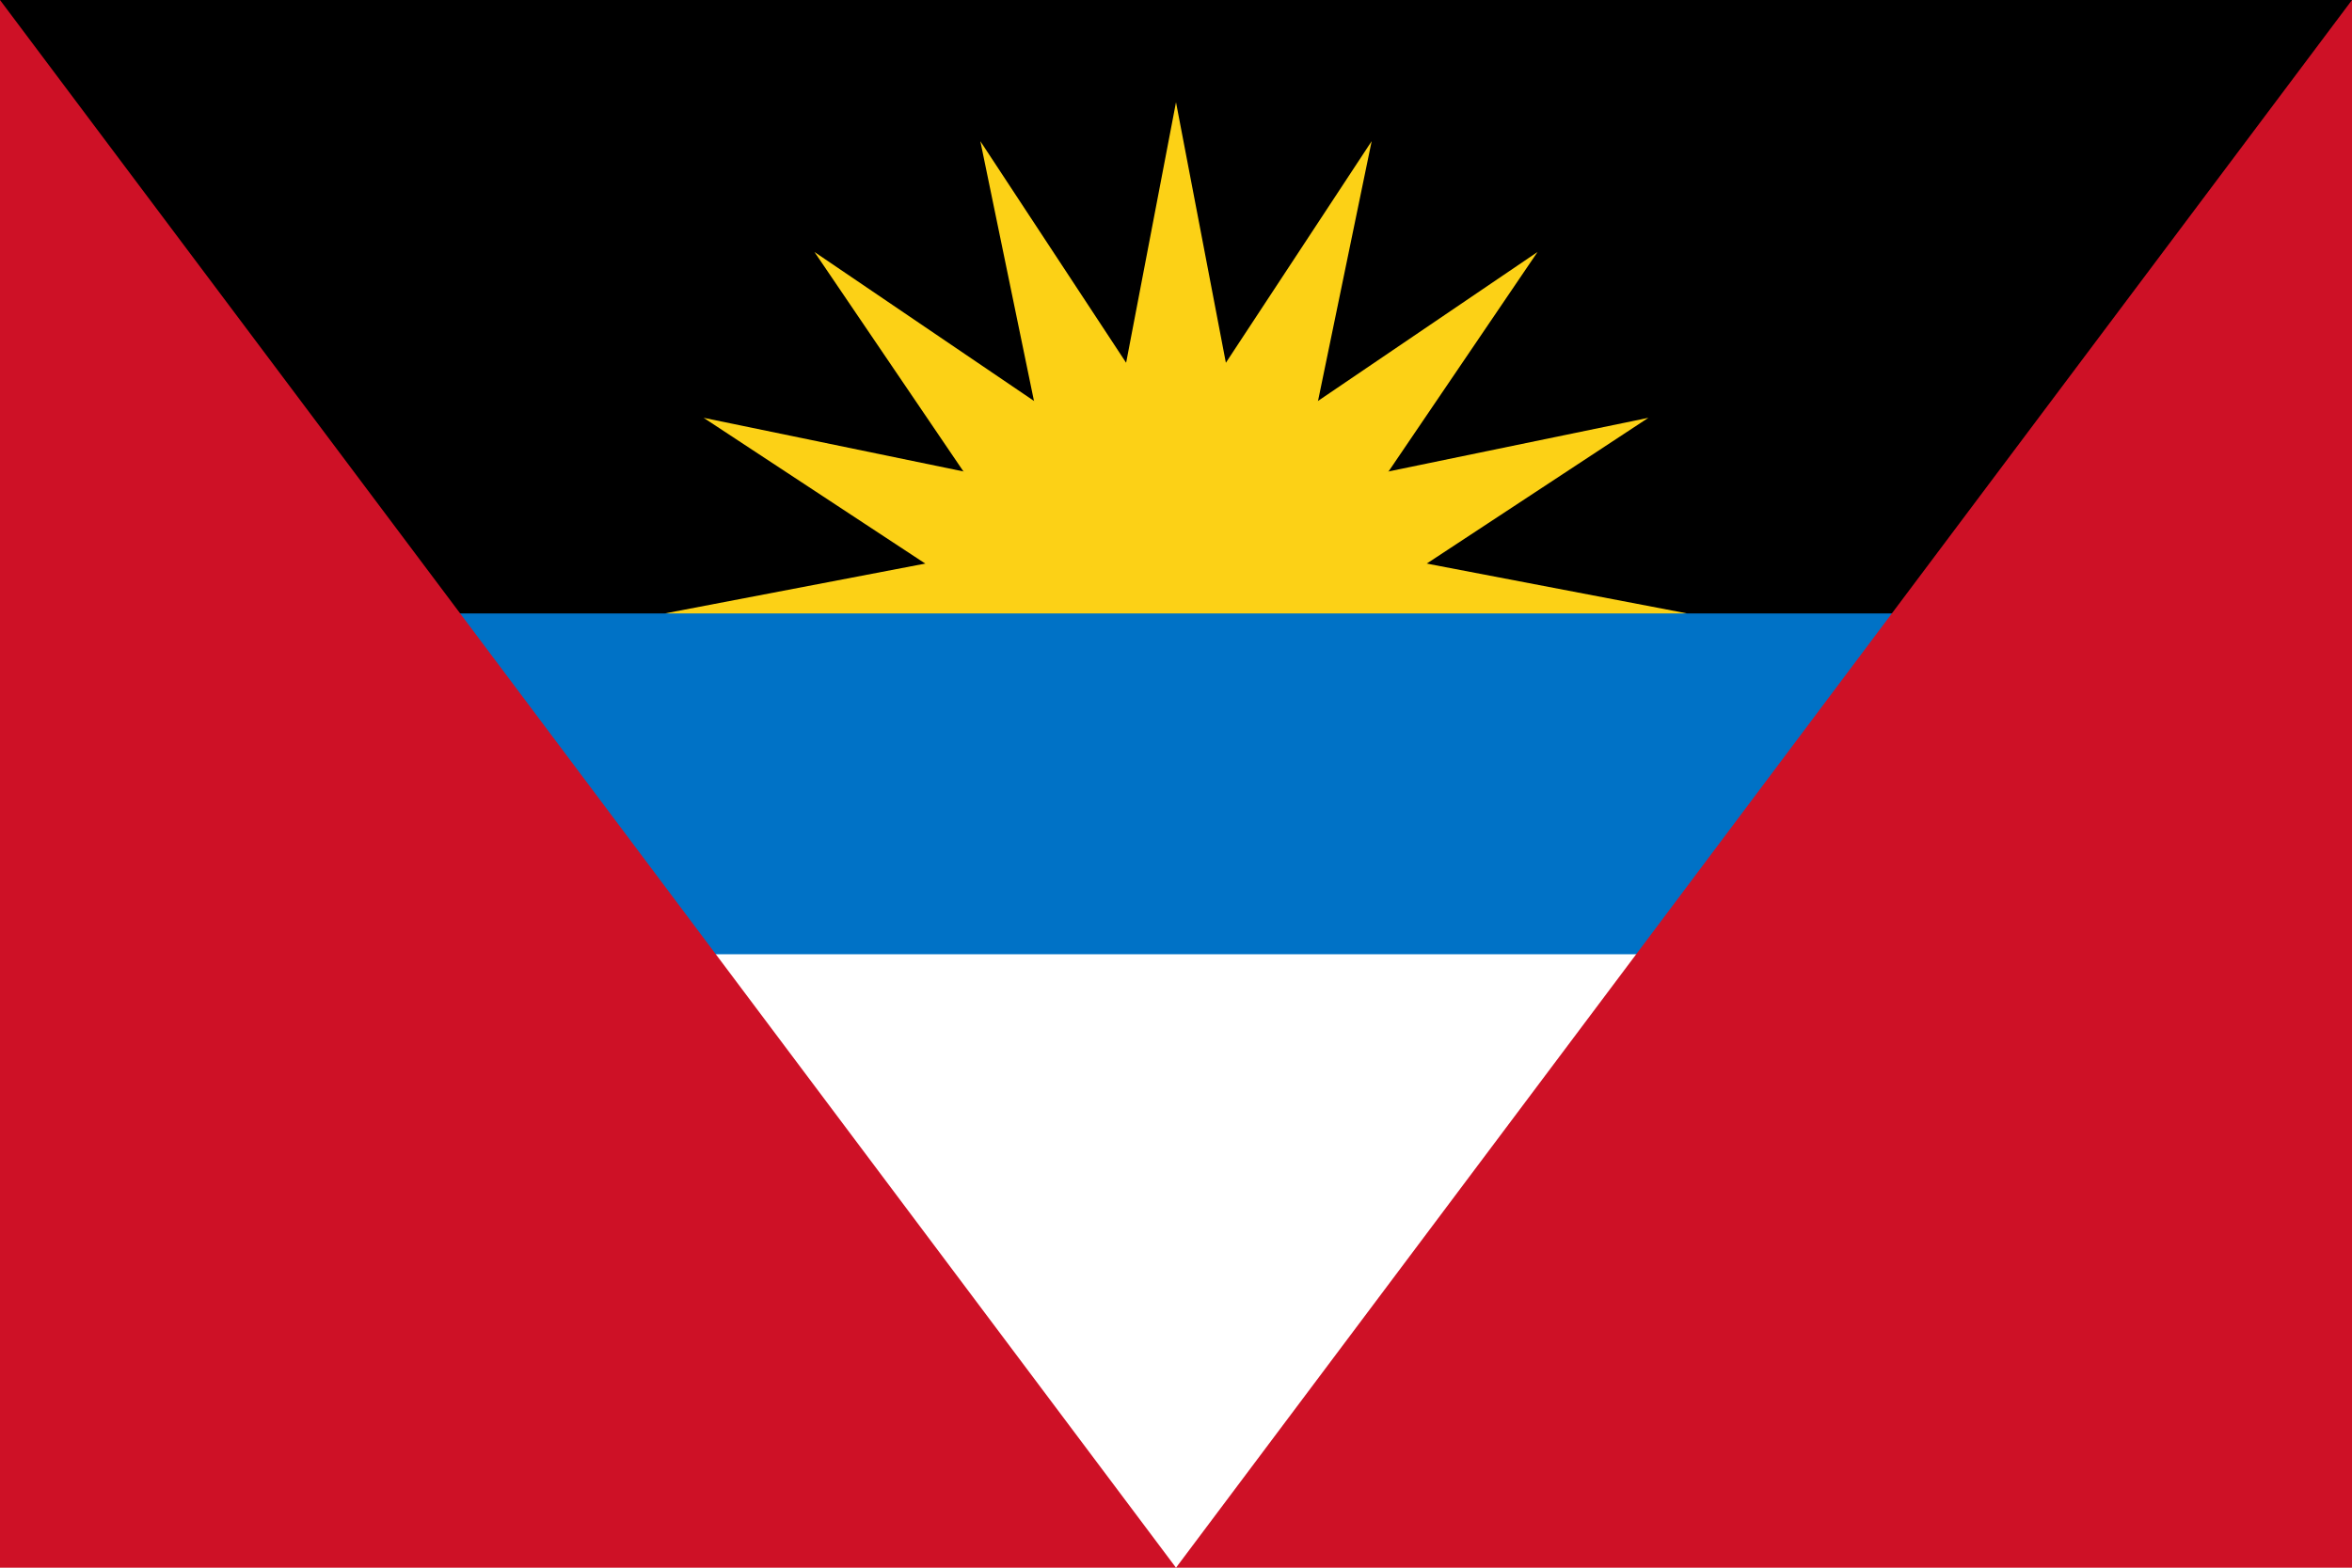
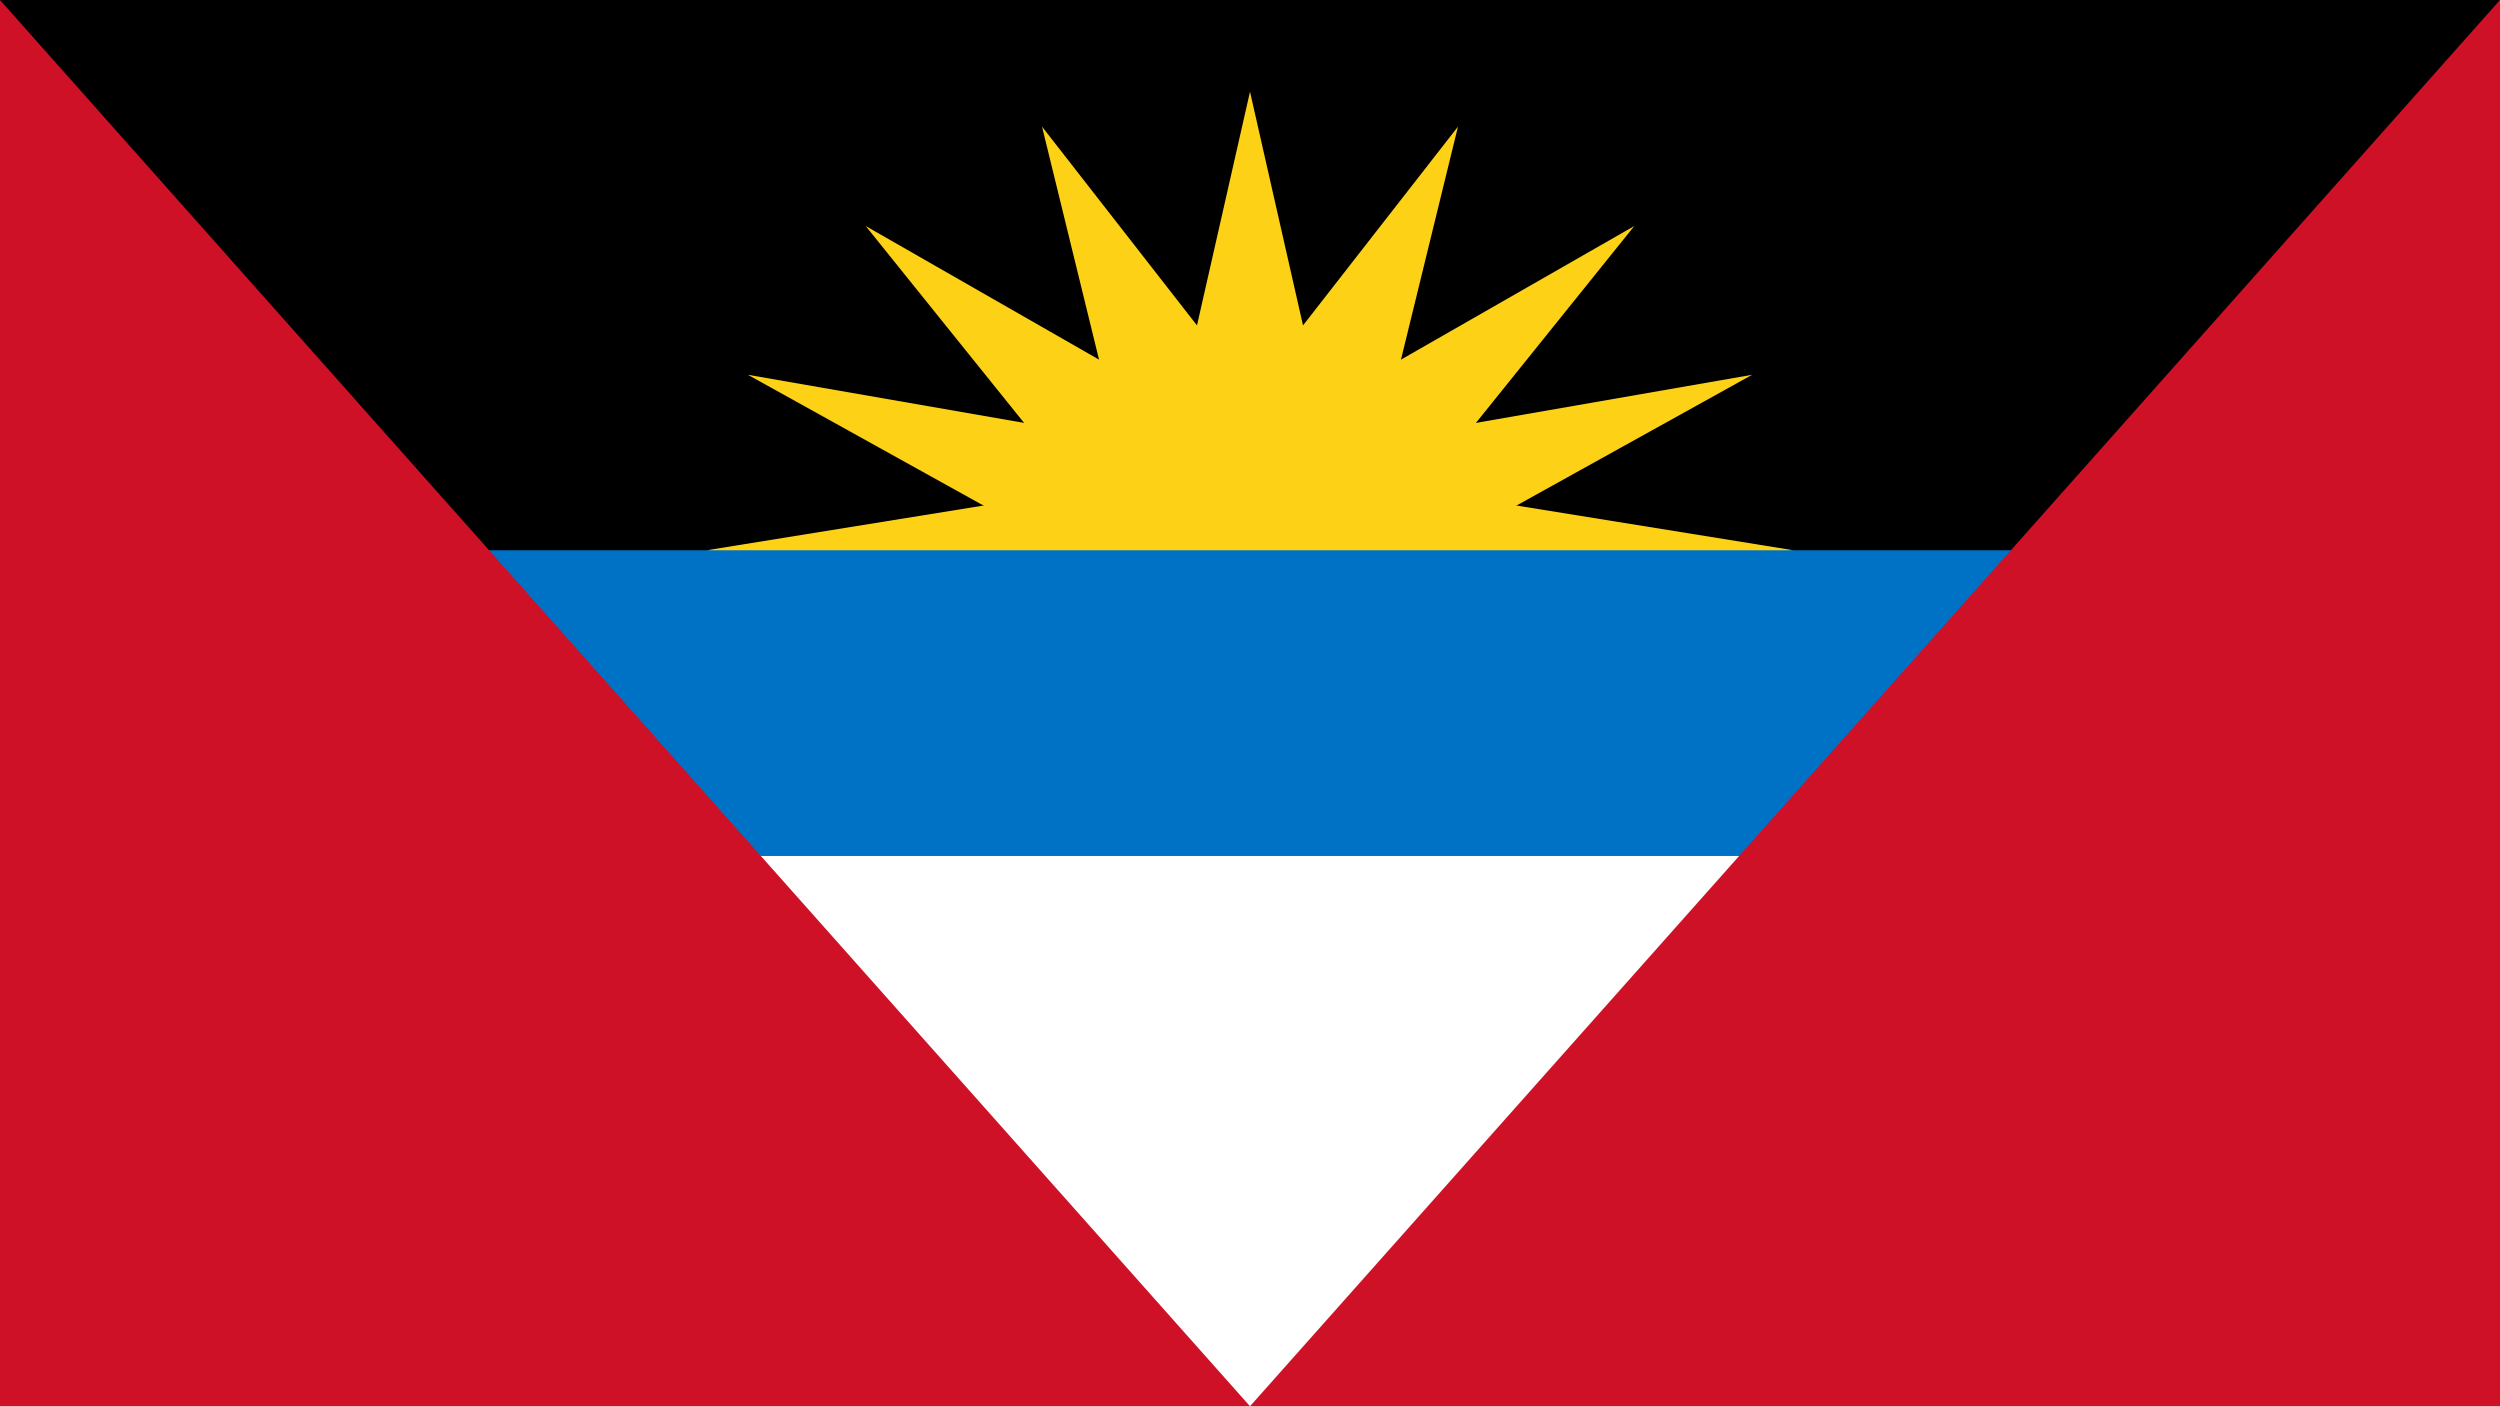
- <svg xmlns="http://www.w3.org/2000/svg" xmlns:xlink="http://www.w3.org/1999/xlink" viewBox="0 0 138 92">
-   <path fill="#fff" d="M0 0h138v92H0z" />
-   <path d="M0 0h138v46H0z" />
-   <g transform="translate(69 36)">
-     <g id="b">
-       <path id="a" d="M-30 0L0-5.742V5.742z" fill="#fcd116" />
-       <use xlink:href="#a" transform="rotate(22.5)" />
-       <use xlink:href="#a" transform="rotate(45)" />
+ <svg xmlns="http://www.w3.org/2000/svg" xmlns:xlink="http://www.w3.org/1999/xlink" viewBox="0 0 1200 675" preserveAspectRatio="xMidYMid slice" width="100%" height="100%">
+   <g transform="scale(8.695652, 7.336957)">
+     <path fill="#fff" d="M0 0h138v92H0z" />
+     <path d="M0 0h138v46H0z" />
+     <g transform="translate(69 36)">
+       <g id="b">
+         <path id="a" d="M-30 0L0-5.742V5.742z" fill="#fcd116" />
+         <use xlink:href="#a" transform="rotate(22.5)" />
+         <use xlink:href="#a" transform="rotate(45)" />
+       </g>
+       <use xlink:href="#b" transform="rotate(67.5)" />
+       <use xlink:href="#b" transform="rotate(135)" />
    </g>
-     <use xlink:href="#b" transform="rotate(67.5)" />
-     <use xlink:href="#b" transform="rotate(135)" />
+     <path fill="#0072c6" d="M0 36h138v20H0z" />
+     <path d="M0 0v92h138V0L69 92z" fill="#ce1126" />
  </g>
-   <path fill="#0072c6" d="M0 36h138v20H0z" />
-   <path d="M0 0v92h138V0L69 92z" fill="#ce1126" />
</svg>
